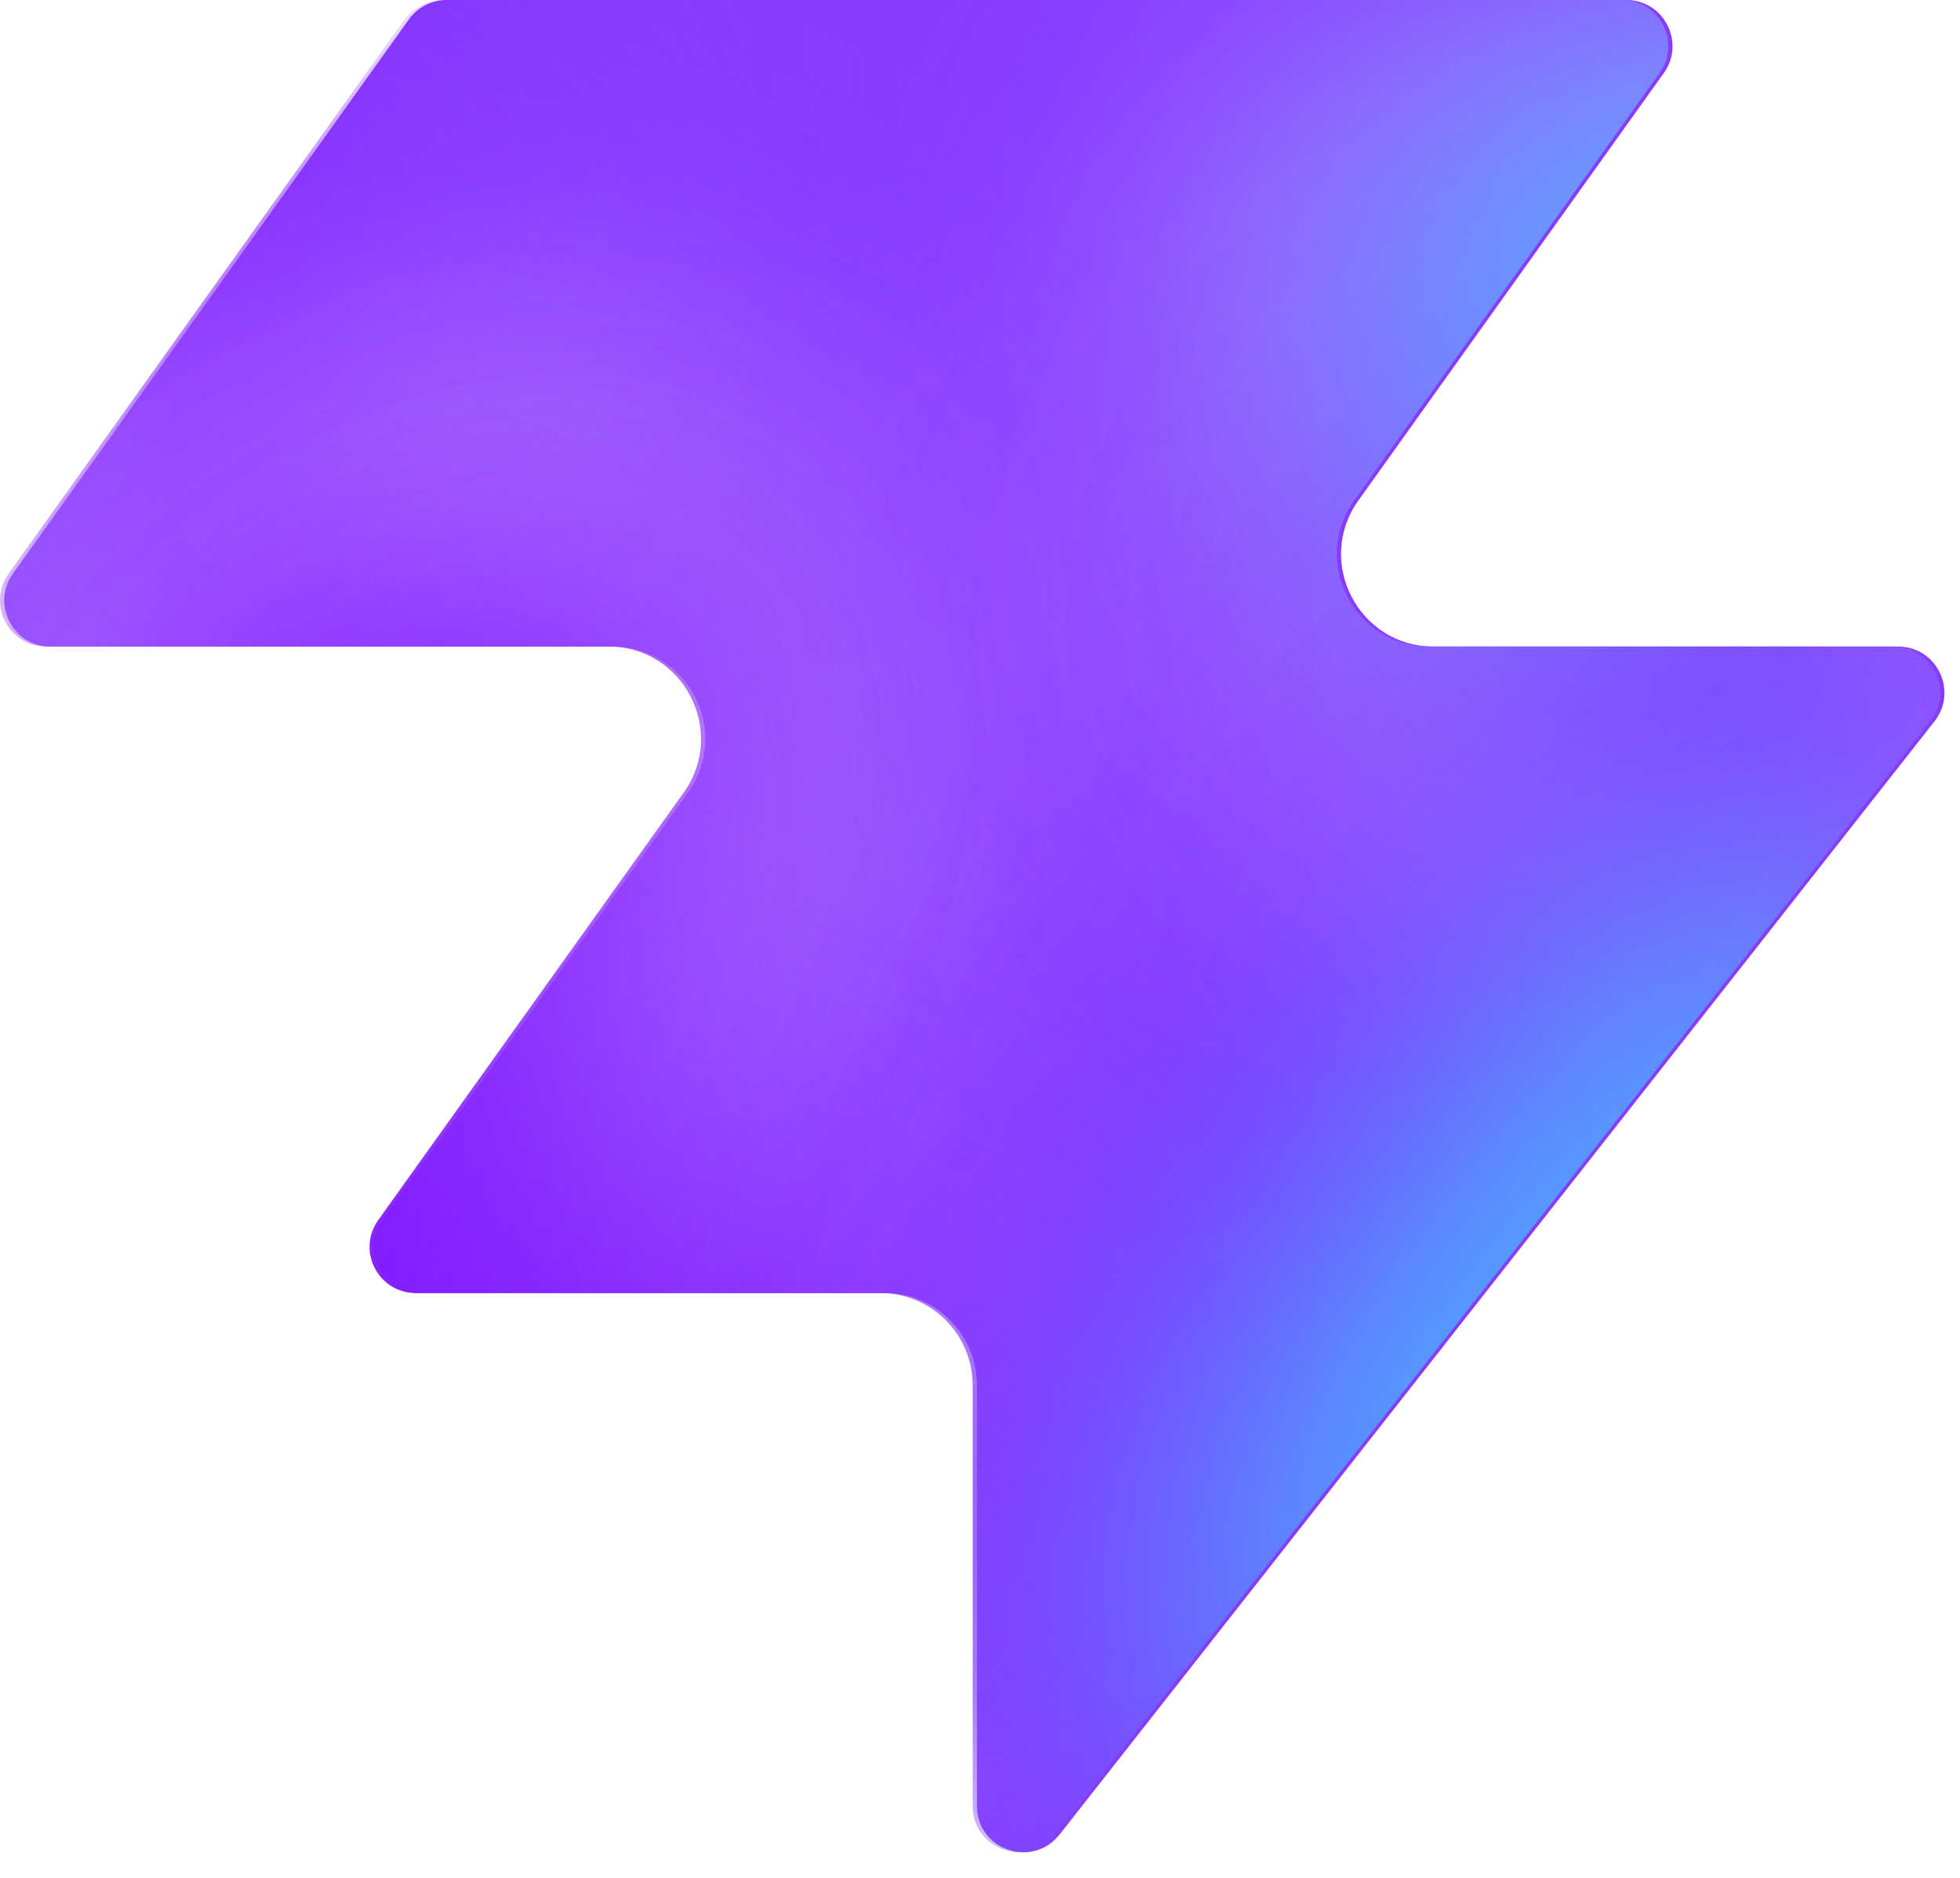
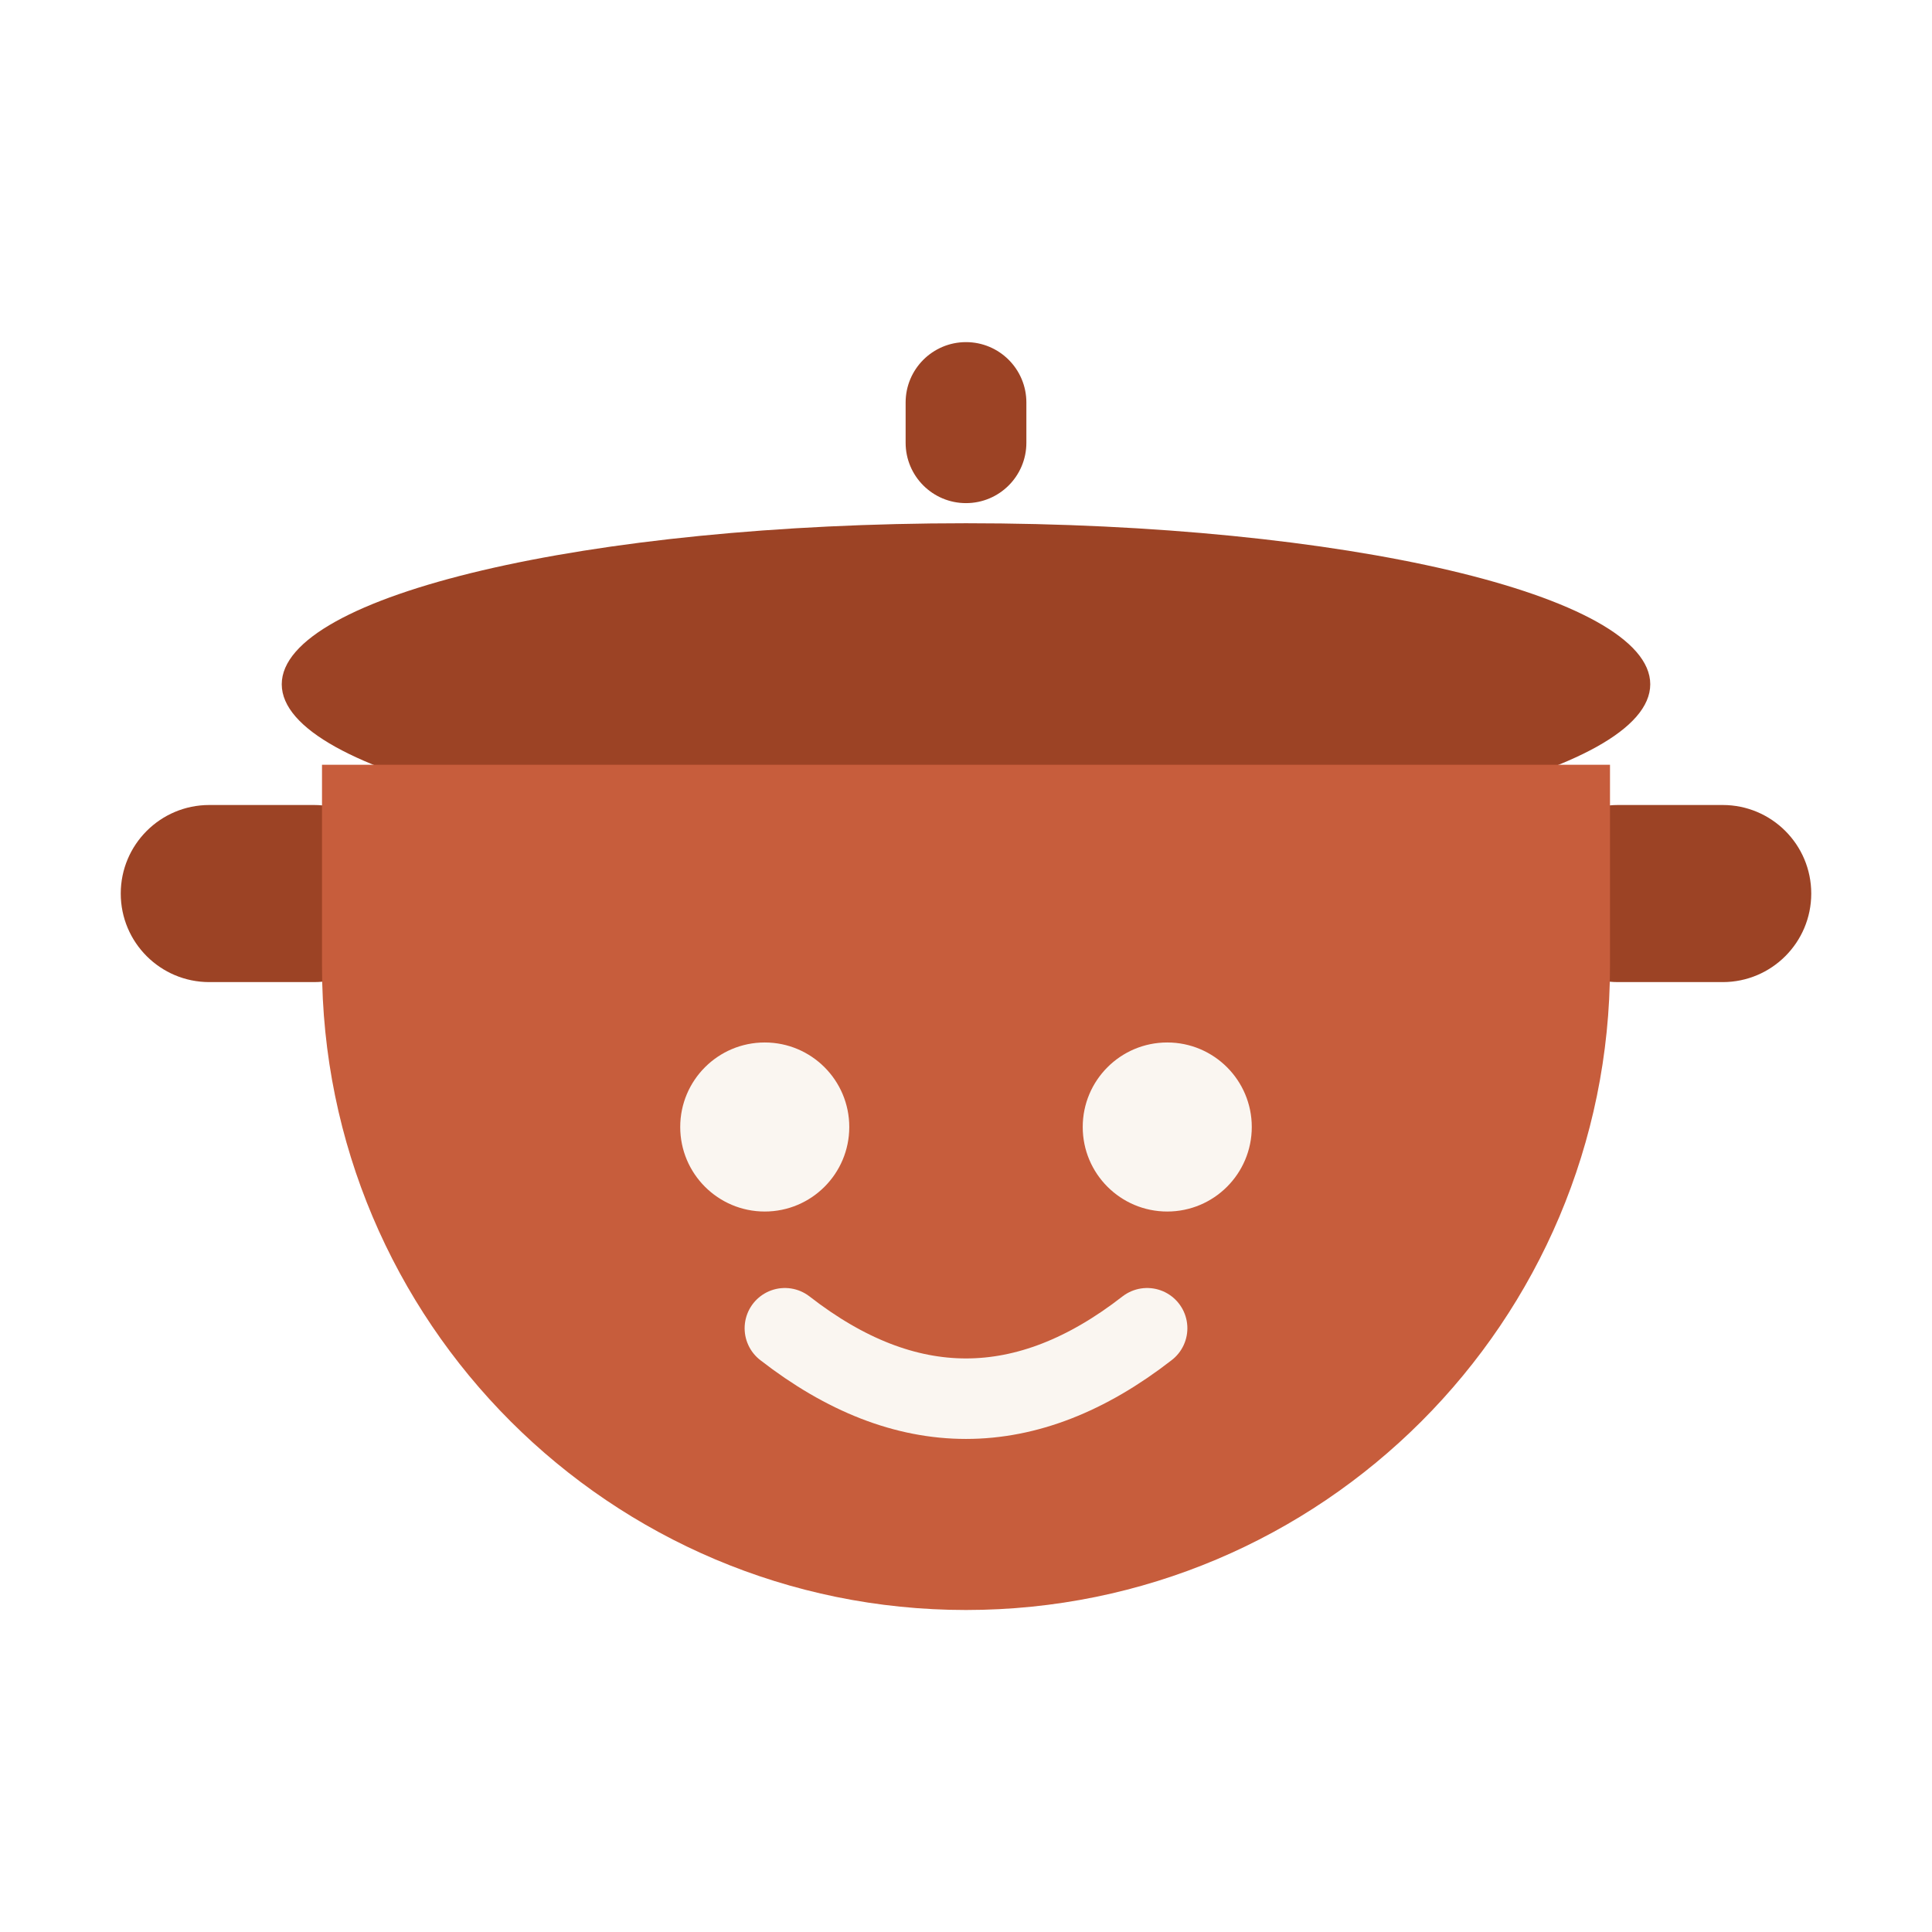
- <svg xmlns="http://www.w3.org/2000/svg" width="48" height="46" fill="none" viewBox="0 0 48 46">
-   <path fill="#863bff" d="M25.946 44.938c-.664.845-2.021.375-2.021-.698V33.937a2.26 2.26 0 0 0-2.262-2.262H10.287c-.92 0-1.456-1.04-.92-1.788l7.48-10.471c1.07-1.497 0-3.578-1.842-3.578H1.237c-.92 0-1.456-1.04-.92-1.788L10.013.474c.214-.297.556-.474.92-.474h28.894c.92 0 1.456 1.04.92 1.788l-7.48 10.471c-1.07 1.498 0 3.579 1.842 3.579h11.377c.943 0 1.473 1.088.89 1.83L25.947 44.94z" style="fill:#863bff;fill:color(display-p3 .525 .23 1);fill-opacity:1" />
-   <mask id="a" width="48" height="46" x="0" y="0" maskUnits="userSpaceOnUse" style="mask-type:alpha">
-     <path fill="#000" d="M25.842 44.938c-.664.844-2.021.375-2.021-.698V33.937a2.26 2.26 0 0 0-2.262-2.262H10.183c-.92 0-1.456-1.04-.92-1.788l7.48-10.471c1.07-1.498 0-3.579-1.842-3.579H1.133c-.92 0-1.456-1.04-.92-1.787L9.91.473c.214-.297.556-.474.92-.474h28.894c.92 0 1.456 1.04.92 1.788l-7.48 10.471c-1.07 1.498 0 3.578 1.842 3.578h11.377c.943 0 1.473 1.088.89 1.832L25.843 44.94z" style="fill:#000;fill-opacity:1" />
-   </mask>
-   <g mask="url(#a)">
-     <g filter="url(#b)">
-       <ellipse cx="5.508" cy="14.704" fill="#ede6ff" rx="5.508" ry="14.704" style="fill:#ede6ff;fill:color(display-p3 .927 .903 1);fill-opacity:1" transform="matrix(.00324 1 1 -.00324 -4.47 31.516)" />
-     </g>
-     <g filter="url(#c)">
-       <ellipse cx="10.399" cy="29.851" fill="#ede6ff" rx="10.399" ry="29.851" style="fill:#ede6ff;fill:color(display-p3 .927 .903 1);fill-opacity:1" transform="matrix(.00324 1 1 -.00324 -39.328 7.883)" />
-     </g>
-     <g filter="url(#d)">
-       <ellipse cx="5.508" cy="30.487" fill="#7e14ff" rx="5.508" ry="30.487" style="fill:#7e14ff;fill:color(display-p3 .492 .077 1);fill-opacity:1" transform="rotate(89.814 -25.913 -14.639)scale(1 -1)" />
-     </g>
-     <g filter="url(#e)">
-       <ellipse cx="5.508" cy="30.599" fill="#7e14ff" rx="5.508" ry="30.599" style="fill:#7e14ff;fill:color(display-p3 .492 .077 1);fill-opacity:1" transform="rotate(89.814 -32.644 -3.334)scale(1 -1)" />
-     </g>
-     <g filter="url(#f)">
-       <ellipse cx="5.508" cy="30.599" fill="#7e14ff" rx="5.508" ry="30.599" style="fill:#7e14ff;fill:color(display-p3 .492 .077 1);fill-opacity:1" transform="matrix(.00324 1 1 -.00324 -34.34 30.47)" />
-     </g>
-     <g filter="url(#g)">
-       <ellipse cx="14.072" cy="22.078" fill="#ede6ff" rx="14.072" ry="22.078" style="fill:#ede6ff;fill:color(display-p3 .927 .903 1);fill-opacity:1" transform="rotate(93.35 24.506 48.493)scale(-1 1)" />
-     </g>
-     <g filter="url(#h)">
-       <ellipse cx="3.47" cy="21.501" fill="#7e14ff" rx="3.47" ry="21.501" style="fill:#7e14ff;fill:color(display-p3 .492 .077 1);fill-opacity:1" transform="rotate(89.009 28.708 47.59)scale(-1 1)" />
-     </g>
-     <g filter="url(#i)">
-       <ellipse cx="3.47" cy="21.501" fill="#7e14ff" rx="3.47" ry="21.501" style="fill:#7e14ff;fill:color(display-p3 .492 .077 1);fill-opacity:1" transform="rotate(89.009 28.708 47.59)scale(-1 1)" />
-     </g>
-     <g filter="url(#j)">
-       <ellipse cx=".387" cy="8.972" fill="#7e14ff" rx="4.407" ry="29.108" style="fill:#7e14ff;fill:color(display-p3 .492 .077 1);fill-opacity:1" transform="rotate(39.51 .387 8.972)" />
-     </g>
-     <g filter="url(#k)">
-       <ellipse cx="47.523" cy="-6.092" fill="#7e14ff" rx="4.407" ry="29.108" style="fill:#7e14ff;fill:color(display-p3 .492 .077 1);fill-opacity:1" transform="rotate(37.892 47.523 -6.092)" />
-     </g>
-     <g filter="url(#l)">
-       <ellipse cx="41.412" cy="6.333" fill="#47bfff" rx="5.971" ry="9.665" style="fill:#47bfff;fill:color(display-p3 .28 .748 1);fill-opacity:1" transform="rotate(37.892 41.412 6.333)" />
-     </g>
-     <g filter="url(#m)">
-       <ellipse cx="-1.879" cy="38.332" fill="#7e14ff" rx="4.407" ry="29.108" style="fill:#7e14ff;fill:color(display-p3 .492 .077 1);fill-opacity:1" transform="rotate(37.892 -1.88 38.332)" />
-     </g>
-     <g filter="url(#n)">
-       <ellipse cx="-1.879" cy="38.332" fill="#7e14ff" rx="4.407" ry="29.108" style="fill:#7e14ff;fill:color(display-p3 .492 .077 1);fill-opacity:1" transform="rotate(37.892 -1.88 38.332)" />
-     </g>
-     <g filter="url(#o)">
-       <ellipse cx="35.651" cy="29.907" fill="#7e14ff" rx="4.407" ry="29.108" style="fill:#7e14ff;fill:color(display-p3 .492 .077 1);fill-opacity:1" transform="rotate(37.892 35.651 29.907)" />
-     </g>
-     <g filter="url(#p)">
-       <ellipse cx="38.418" cy="32.4" fill="#47bfff" rx="5.971" ry="15.297" style="fill:#47bfff;fill:color(display-p3 .28 .748 1);fill-opacity:1" transform="rotate(37.892 38.418 32.4)" />
-     </g>
-   </g>
-   <defs>
-     <filter id="b" width="60.045" height="41.654" x="-19.77" y="16.149" color-interpolation-filters="sRGB" filterUnits="userSpaceOnUse">
-       <feFlood flood-opacity="0" result="BackgroundImageFix" />
-       <feBlend in="SourceGraphic" in2="BackgroundImageFix" result="shape" />
-       <feGaussianBlur result="effect1_foregroundBlur_2002_17158" stdDeviation="7.659" />
-     </filter>
-     <filter id="c" width="90.34" height="51.437" x="-54.613" y="-7.533" color-interpolation-filters="sRGB" filterUnits="userSpaceOnUse">
-       <feFlood flood-opacity="0" result="BackgroundImageFix" />
-       <feBlend in="SourceGraphic" in2="BackgroundImageFix" result="shape" />
-       <feGaussianBlur result="effect1_foregroundBlur_2002_17158" stdDeviation="7.659" />
-     </filter>
-     <filter id="d" width="79.355" height="29.4" x="-49.64" y="2.03" color-interpolation-filters="sRGB" filterUnits="userSpaceOnUse">
-       <feFlood flood-opacity="0" result="BackgroundImageFix" />
-       <feBlend in="SourceGraphic" in2="BackgroundImageFix" result="shape" />
-       <feGaussianBlur result="effect1_foregroundBlur_2002_17158" stdDeviation="4.596" />
-     </filter>
-     <filter id="e" width="79.579" height="29.4" x="-45.045" y="20.029" color-interpolation-filters="sRGB" filterUnits="userSpaceOnUse">
-       <feFlood flood-opacity="0" result="BackgroundImageFix" />
-       <feBlend in="SourceGraphic" in2="BackgroundImageFix" result="shape" />
-       <feGaussianBlur result="effect1_foregroundBlur_2002_17158" stdDeviation="4.596" />
-     </filter>
-     <filter id="f" width="79.579" height="29.4" x="-43.513" y="21.178" color-interpolation-filters="sRGB" filterUnits="userSpaceOnUse">
-       <feFlood flood-opacity="0" result="BackgroundImageFix" />
-       <feBlend in="SourceGraphic" in2="BackgroundImageFix" result="shape" />
-       <feGaussianBlur result="effect1_foregroundBlur_2002_17158" stdDeviation="4.596" />
-     </filter>
-     <filter id="g" width="74.749" height="58.852" x="15.756" y="-17.901" color-interpolation-filters="sRGB" filterUnits="userSpaceOnUse">
-       <feFlood flood-opacity="0" result="BackgroundImageFix" />
-       <feBlend in="SourceGraphic" in2="BackgroundImageFix" result="shape" />
-       <feGaussianBlur result="effect1_foregroundBlur_2002_17158" stdDeviation="7.659" />
-     </filter>
-     <filter id="h" width="61.377" height="25.362" x="23.548" y="2.284" color-interpolation-filters="sRGB" filterUnits="userSpaceOnUse">
-       <feFlood flood-opacity="0" result="BackgroundImageFix" />
-       <feBlend in="SourceGraphic" in2="BackgroundImageFix" result="shape" />
-       <feGaussianBlur result="effect1_foregroundBlur_2002_17158" stdDeviation="4.596" />
-     </filter>
-     <filter id="i" width="61.377" height="25.362" x="23.548" y="2.284" color-interpolation-filters="sRGB" filterUnits="userSpaceOnUse">
-       <feFlood flood-opacity="0" result="BackgroundImageFix" />
-       <feBlend in="SourceGraphic" in2="BackgroundImageFix" result="shape" />
-       <feGaussianBlur result="effect1_foregroundBlur_2002_17158" stdDeviation="4.596" />
-     </filter>
-     <filter id="j" width="56.045" height="63.649" x="-27.636" y="-22.853" color-interpolation-filters="sRGB" filterUnits="userSpaceOnUse">
-       <feFlood flood-opacity="0" result="BackgroundImageFix" />
-       <feBlend in="SourceGraphic" in2="BackgroundImageFix" result="shape" />
-       <feGaussianBlur result="effect1_foregroundBlur_2002_17158" stdDeviation="4.596" />
-     </filter>
-     <filter id="k" width="54.814" height="64.646" x="20.116" y="-38.415" color-interpolation-filters="sRGB" filterUnits="userSpaceOnUse">
-       <feFlood flood-opacity="0" result="BackgroundImageFix" />
-       <feBlend in="SourceGraphic" in2="BackgroundImageFix" result="shape" />
-       <feGaussianBlur result="effect1_foregroundBlur_2002_17158" stdDeviation="4.596" />
-     </filter>
-     <filter id="l" width="33.541" height="35.313" x="24.641" y="-11.323" color-interpolation-filters="sRGB" filterUnits="userSpaceOnUse">
-       <feFlood flood-opacity="0" result="BackgroundImageFix" />
-       <feBlend in="SourceGraphic" in2="BackgroundImageFix" result="shape" />
-       <feGaussianBlur result="effect1_foregroundBlur_2002_17158" stdDeviation="4.596" />
-     </filter>
-     <filter id="m" width="54.814" height="64.646" x="-29.286" y="6.009" color-interpolation-filters="sRGB" filterUnits="userSpaceOnUse">
-       <feFlood flood-opacity="0" result="BackgroundImageFix" />
-       <feBlend in="SourceGraphic" in2="BackgroundImageFix" result="shape" />
-       <feGaussianBlur result="effect1_foregroundBlur_2002_17158" stdDeviation="4.596" />
-     </filter>
-     <filter id="n" width="54.814" height="64.646" x="-29.286" y="6.009" color-interpolation-filters="sRGB" filterUnits="userSpaceOnUse">
-       <feFlood flood-opacity="0" result="BackgroundImageFix" />
-       <feBlend in="SourceGraphic" in2="BackgroundImageFix" result="shape" />
-       <feGaussianBlur result="effect1_foregroundBlur_2002_17158" stdDeviation="4.596" />
-     </filter>
-     <filter id="o" width="54.814" height="64.646" x="8.244" y="-2.416" color-interpolation-filters="sRGB" filterUnits="userSpaceOnUse">
-       <feFlood flood-opacity="0" result="BackgroundImageFix" />
-       <feBlend in="SourceGraphic" in2="BackgroundImageFix" result="shape" />
-       <feGaussianBlur result="effect1_foregroundBlur_2002_17158" stdDeviation="4.596" />
-     </filter>
-     <filter id="p" width="39.409" height="43.623" x="18.713" y="10.588" color-interpolation-filters="sRGB" filterUnits="userSpaceOnUse">
-       <feFlood flood-opacity="0" result="BackgroundImageFix" />
-       <feBlend in="SourceGraphic" in2="BackgroundImageFix" result="shape" />
-       <feGaussianBlur result="effect1_foregroundBlur_2002_17158" stdDeviation="4.596" />
-     </filter>
-   </defs>
+ <svg xmlns="http://www.w3.org/2000/svg" width="48" height="48" viewBox="0 0 48 48">
+   <ellipse cx="24" cy="17" rx="17" ry="4" fill="#9c4325" />
+   <rect x="22.5" y="8.5" width="3" height="4" rx="1.5" fill="#9c4325" />
+   <rect x="3" y="20" width="7" height="4.4" rx="2.2" fill="#9c4325" />
+   <rect x="38" y="20" width="7" height="4.4" rx="2.2" fill="#9c4325" />
+   <path d="M8 19 h32 v5 a16 16 0 0 1 -32 0 z" fill="#c75d3c" />
+   <circle cx="19" cy="28" r="2.1" fill="#faf6f1" />
+   <circle cx="29" cy="28" r="2.1" fill="#faf6f1" />
+   <path d="M19.5 33 q4.5 3.5 9 0" fill="none" stroke="#faf6f1" stroke-width="2" stroke-linecap="round" />
</svg>
